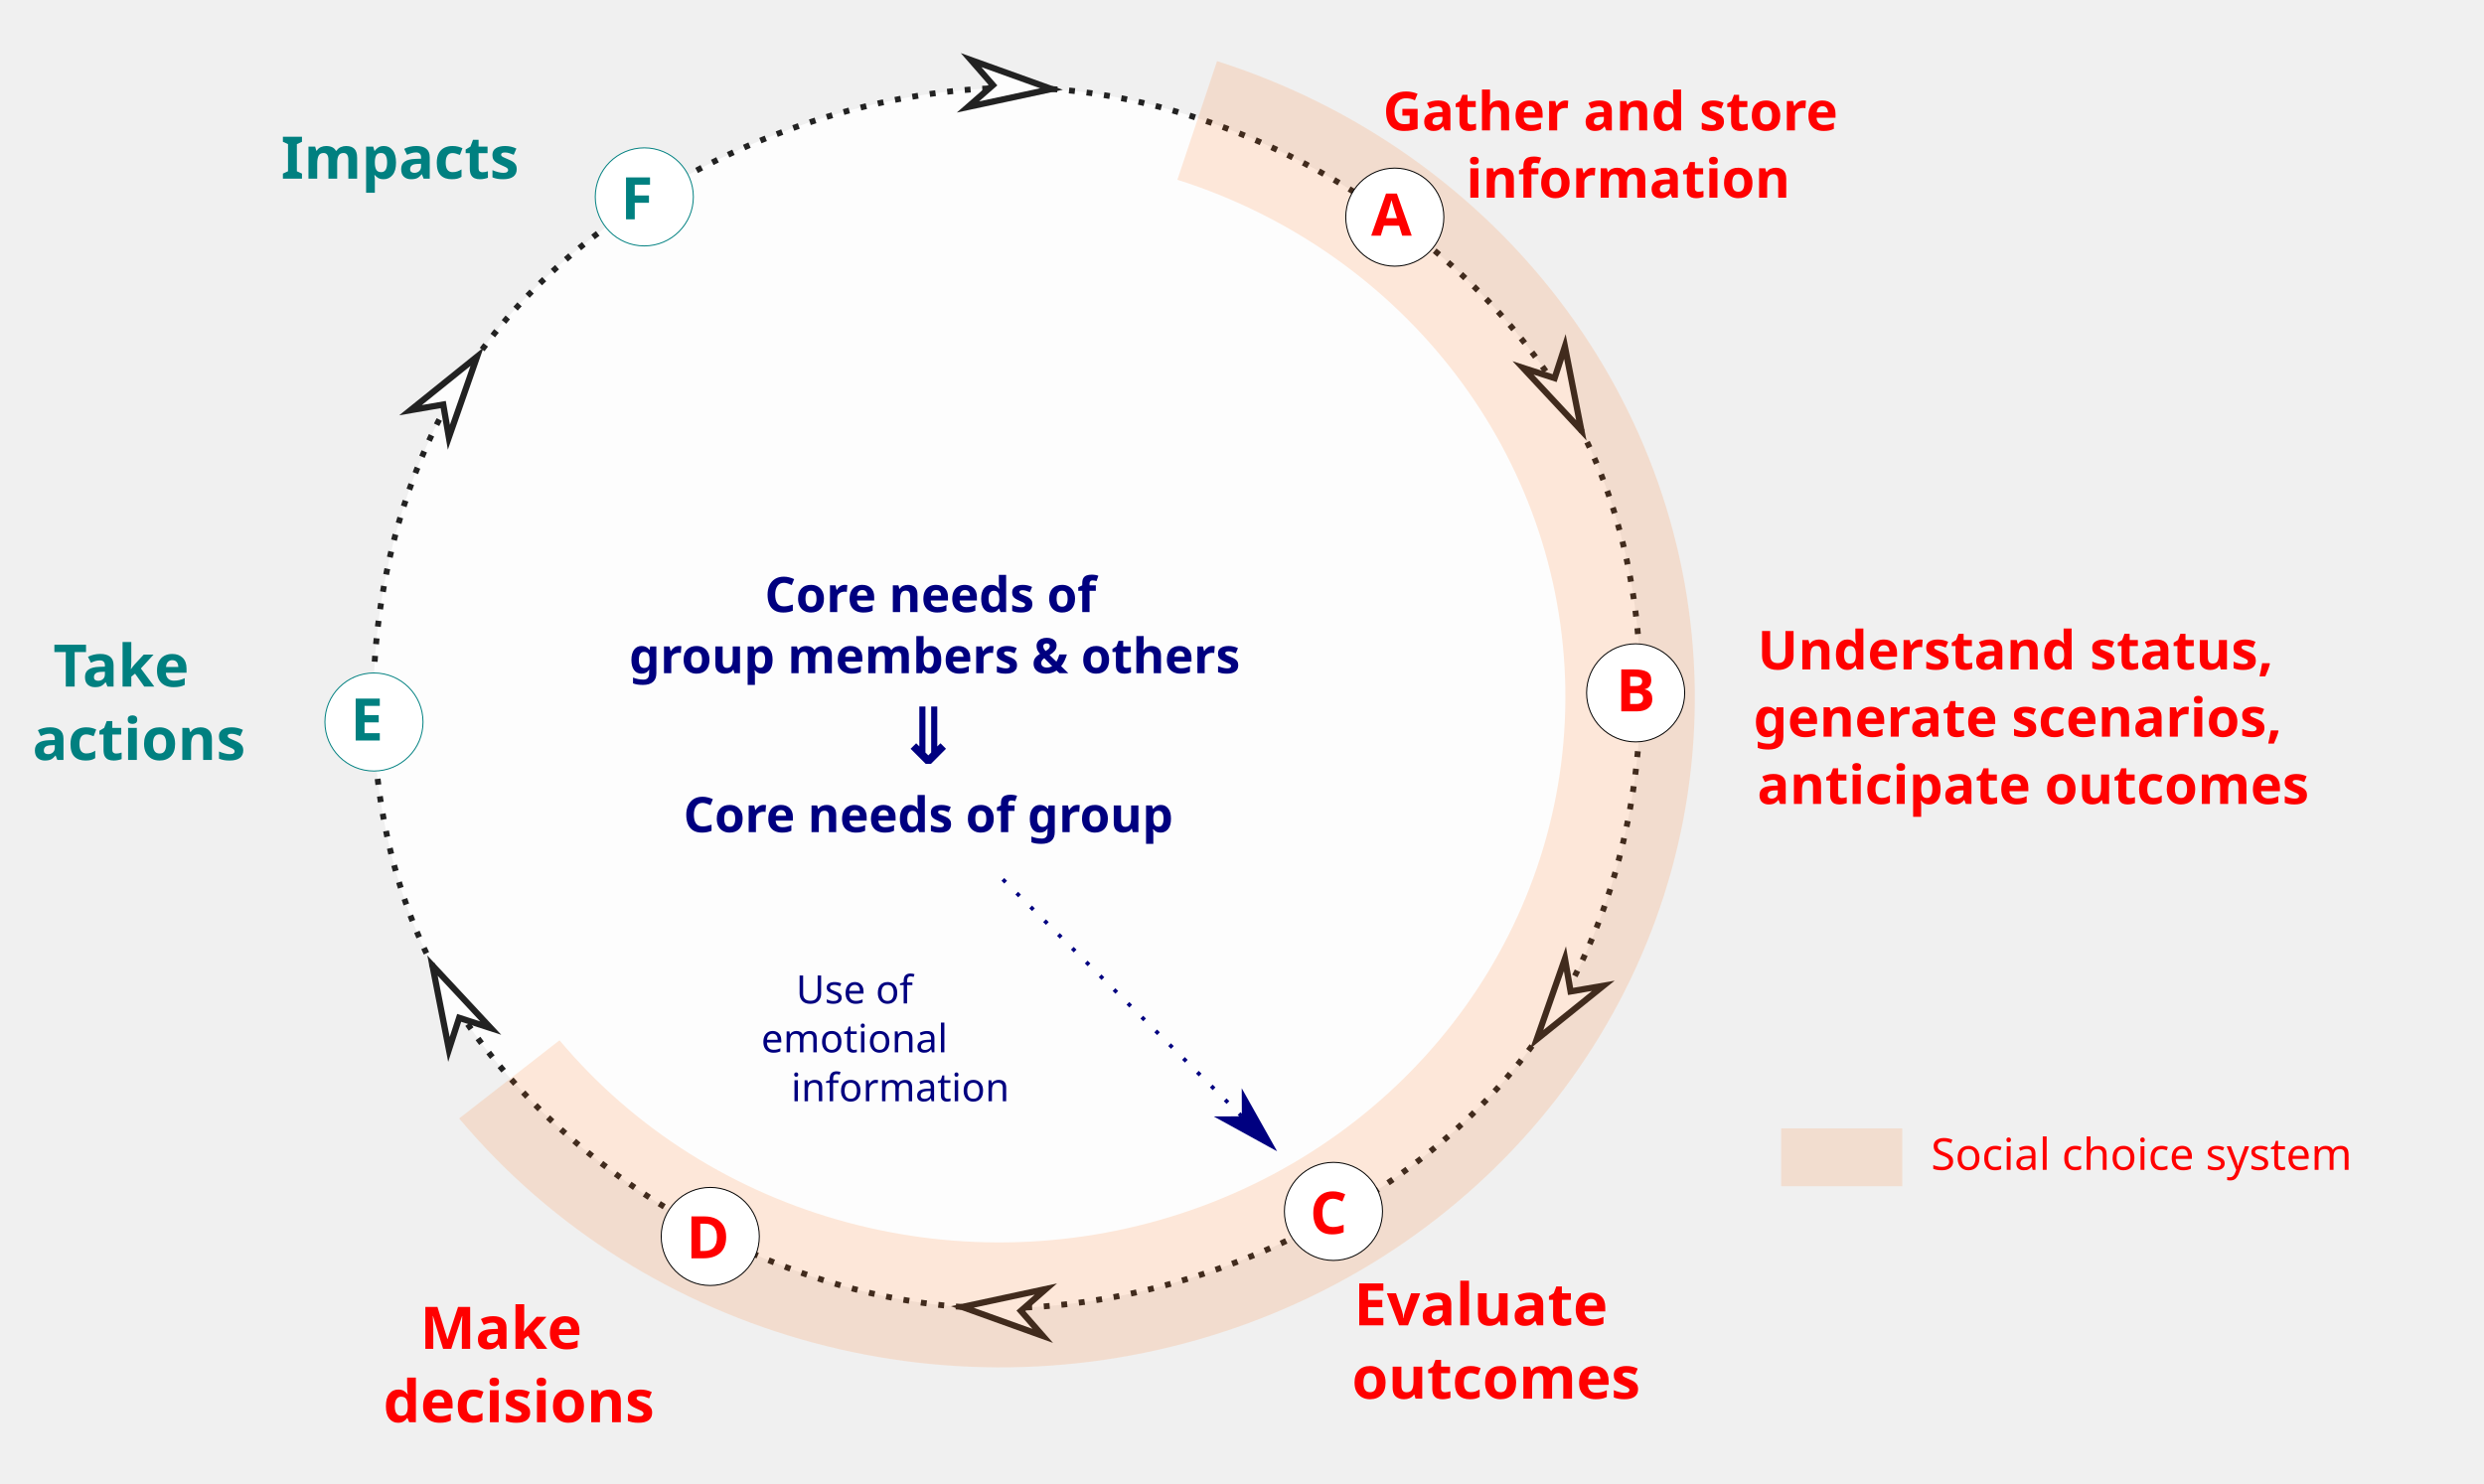
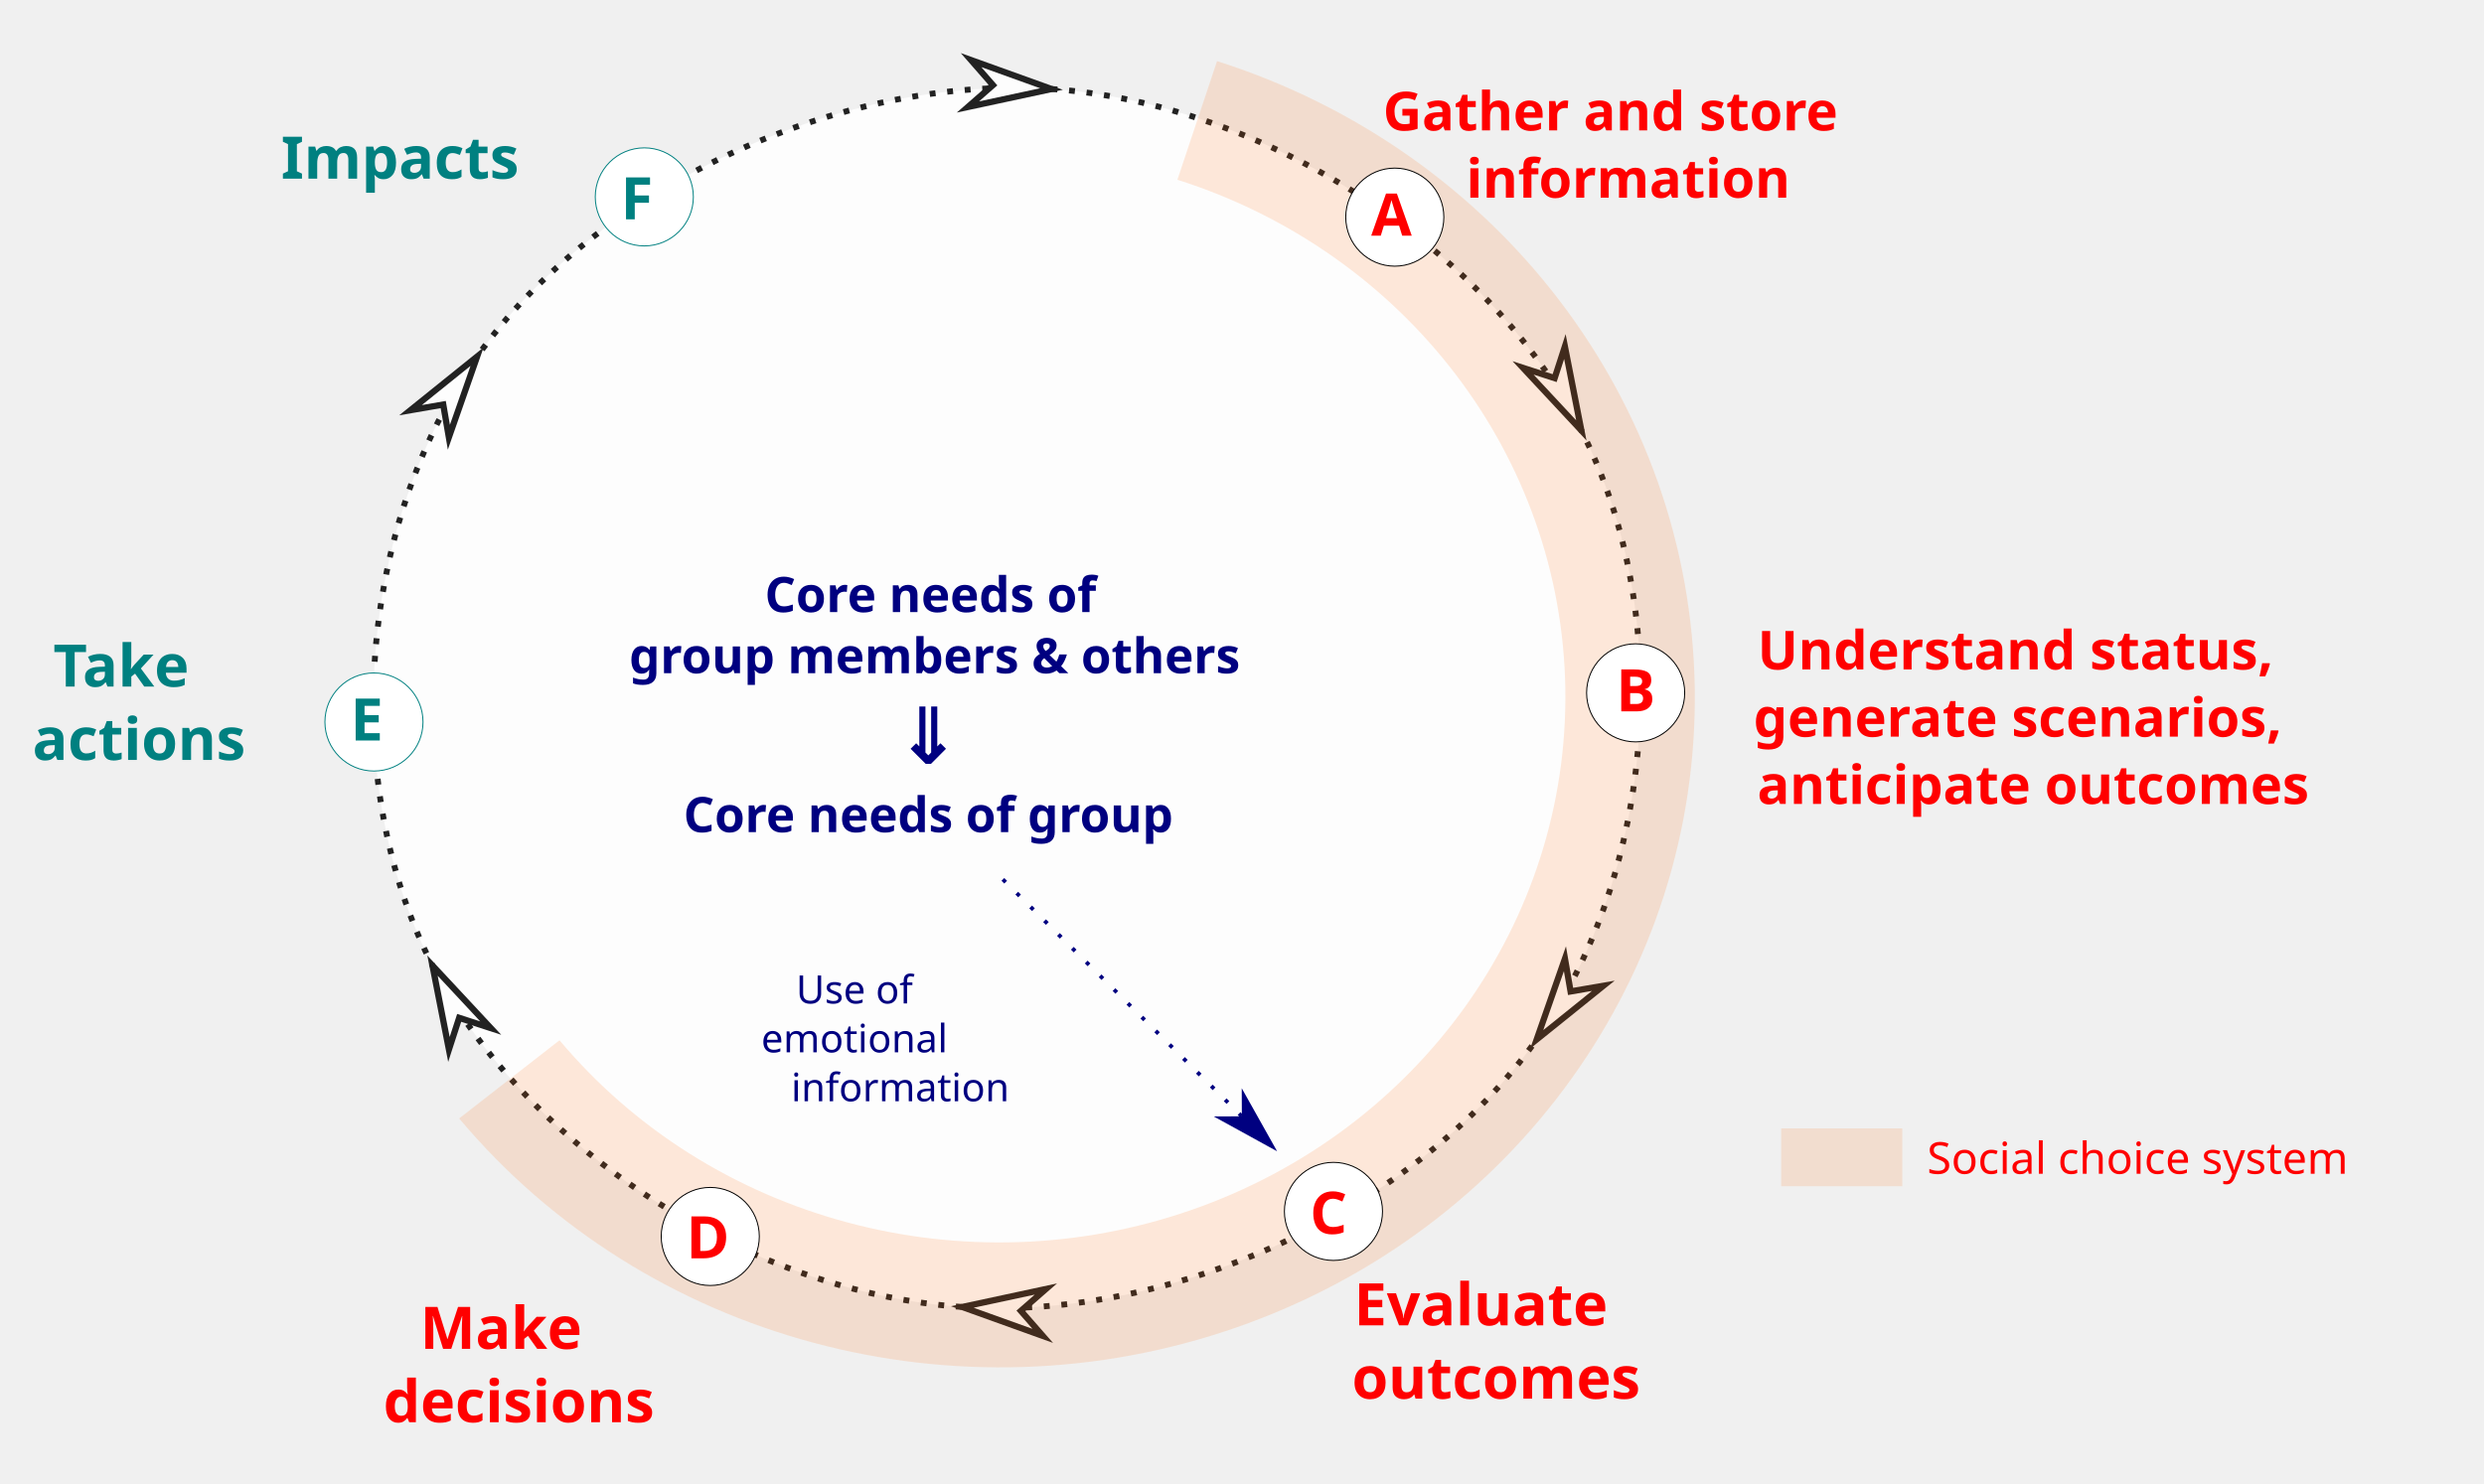
<svg xmlns="http://www.w3.org/2000/svg" width="358.262mm" height="214.015mm" viewBox="0 0 1269.433 758.32" id="svg2" version="1.1">
  <defs id="defs4">
    <marker style="overflow:visible" id="marker9008" refX="0" refY="0" orient="auto">
      <path transform="matrix(-0.8,0,0,-0.8,-10,0)" style="fill:#000080;fill-opacity:1;fill-rule:evenodd;stroke:#000080;stroke-width:1pt;stroke-opacity:1" d="M 0,0 5,-5 -12.5,0 5,5 0,0 Z" id="path9010" />
    </marker>
    <marker orient="auto" refY="0" refX="0" id="marker7400" style="overflow:visible">
      <path id="path7402" d="M 0,0 5,-5 -12.5,0 5,5 0,0 Z" style="fill:#ffffff;fill-opacity:1;fill-rule:evenodd;stroke:#000000;stroke-width:1pt;stroke-opacity:1" transform="matrix(-0.8,0,0,-0.8,-10,0)" />
    </marker>
    <filter style="color-interpolation-filters:sRGB" id="filter9900">
      <feFlood flood-opacity="0.498" flood-color="rgb(0,0,0)" result="flood" id="feFlood9902" />
      <feComposite in="flood" in2="SourceGraphic" operator="out" result="composite1" id="feComposite9904" />
      <feGaussianBlur in="composite1" stdDeviation="15" result="blur" id="feGaussianBlur9906" />
      <feOffset dx="-45" dy="-45" result="offset" id="feOffset9908" />
      <feComposite in="offset" in2="SourceGraphic" operator="atop" result="composite2" id="feComposite9910" />
    </filter>
  </defs>
  <g id="layer1" transform="translate(47.51989,77.1994)">
    <path style="color:#000000;clip-rule:nonzero;display:inline;overflow:visible;visibility:visible;opacity:0.859;isolation:auto;mix-blend-mode:normal;color-interpolation:sRGB;color-interpolation-filters:linearRGB;solid-color:#000000;solid-opacity:1;fill:#ffffff;fill-opacity:1;fill-rule:nonzero;stroke:#000000;stroke-width:3;stroke-miterlimit:4;stroke-dasharray:3, 6;stroke-dashoffset:0;stroke-opacity:1;marker-mid:url(#marker7400);color-rendering:auto;image-rendering:auto;shape-rendering:auto;text-rendering:auto;enable-background:accumulate" d="m 489.847,-31.697 c 108.603,7.26 223.041,81.018 270.762,174.515 47.722,93.496 38.088,225.07 -22.794,311.307 C 676.935,540.362 552.864,598.177 444.26,590.917 335.657,583.658 221.22,509.899 173.498,416.403 125.776,322.906 135.41,191.332 196.291,105.095 257.173,18.859 381.244,-38.957 489.847,-31.697 Z" id="path7385" />
    <path style="color:#000000;clip-rule:nonzero;display:inline;overflow:visible;visibility:visible;opacity:0.141;isolation:auto;mix-blend-mode:normal;color-interpolation:sRGB;color-interpolation-filters:linearRGB;solid-color:#000000;solid-opacity:1;fill:none;fill-opacity:1;fill-rule:nonzero;stroke:#ff6600;stroke-width:65.021;stroke-miterlimit:4;stroke-dasharray:none;stroke-dashoffset:0;stroke-opacity:1;color-rendering:auto;image-rendering:auto;shape-rendering:auto;text-rendering:auto;enable-background:accumulate" id="path7313" d="M 443.277,333.985 A 317.679,315.201 0 0 1 426.647,699.353 317.679,315.201 0 0 1 73.193,803.163 317.679,315.201 0 0 1 -141.2,505.648" transform="matrix(0.7898106,-0.6133508,0.6413556,0.7672438,0,0)" />
    <g id="g8948" transform="translate(-18.44206,6.397503)" style="fill:#000080">
      <text id="text4138" y="229.278" x="486.273" style="font-style:normal;font-weight:normal;font-size:35px;line-height:125%;font-family:sans-serif;text-align:center;letter-spacing:0px;word-spacing:0px;text-anchor:middle;fill:#000080;fill-opacity:1;stroke:none;stroke-width:1px;stroke-linecap:butt;stroke-linejoin:miter;stroke-opacity:1" xml:space="preserve">
        <tspan id="tspan5910" style="font-weight:bold;font-size:25px;fill:#000080" y="229.278" x="490.619">Core needs of </tspan>
        <tspan id="tspan8942" style="font-weight:bold;font-size:25px;fill:#000080" y="260.528" x="486.273"> group members &amp; others</tspan>
        <tspan style="font-weight:bold;font-size:40px;fill:#000080" y="306.729" x="486.273" id="tspan8975">⇓</tspan>
        <tspan id="tspan8946" style="font-weight:bold;font-size:25px;fill:#000080" y="341.778" x="486.273">Core needs of group</tspan>
        <tspan style="font-weight:bold;font-size:27.5px;fill:#000080" id="tspan4142" y="373.028" x="486.273" />
      </text>
    </g>
    <text id="text4243" y="158.362" x="448" style="font-style:normal;font-weight:normal;font-size:35px;line-height:125%;font-family:sans-serif;letter-spacing:0px;word-spacing:0px;fill:#000000;fill-opacity:1;stroke:none;stroke-width:1px;stroke-linecap:butt;stroke-linejoin:miter;stroke-opacity:1" xml:space="preserve">
      <tspan y="158.362" x="448" id="tspan4245" />
    </text>
    <flowRoot style="font-style:normal;font-weight:normal;font-size:25px;line-height:125%;font-family:sans-serif;letter-spacing:0px;word-spacing:0px;fill:#000000;fill-opacity:1;stroke:none;stroke-width:1px;stroke-linecap:butt;stroke-linejoin:miter;stroke-opacity:1" id="flowRoot4324" xml:space="preserve" transform="translate(-2,2)">
      <flowRegion id="flowRegion4326">
        <rect y="716.362" x="66" height="52" width="144" id="rect4328" />
      </flowRegion>
      <flowPara id="flowPara4330" />
    </flowRoot>
    <text id="text4247-9" y="564.683" x="876.506" style="font-style:normal;font-weight:normal;font-size:25px;line-height:125%;font-family:sans-serif;letter-spacing:0px;word-spacing:0px;fill:#808000;fill-opacity:1;stroke:none;stroke-width:1px;stroke-linecap:butt;stroke-linejoin:miter;stroke-opacity:1" xml:space="preserve">
      <tspan y="564.683" x="876.506" style="font-size:17.5px;fill:#808000" id="tspan4490" />
    </text>
    <text id="text4247-1" y="512.205" x="882.117" style="font-style:normal;font-weight:normal;font-size:25px;line-height:125%;font-family:sans-serif;letter-spacing:0px;word-spacing:0px;fill:#808000;fill-opacity:1;stroke:none;stroke-width:1px;stroke-linecap:butt;stroke-linejoin:miter;stroke-opacity:1" xml:space="preserve">
      <tspan y="512.205" x="882.117" id="tspan4249-5" style="font-weight:bold;font-size:17.5px;fill:#808000" />
    </text>
    <text id="text4247-9-6" y="244.895" x="440.49" style="font-style:normal;font-weight:normal;font-size:25px;line-height:125%;font-family:sans-serif;letter-spacing:0px;word-spacing:0px;fill:#808000;fill-opacity:1;stroke:none;stroke-width:1px;stroke-linecap:butt;stroke-linejoin:miter;stroke-opacity:1" xml:space="preserve">
      <tspan y="244.895" x="440.49" style="font-size:17.5px;fill:#808000" id="tspan4490-0" />
    </text>
    <text xml:space="preserve" style="font-style:normal;font-weight:normal;font-size:25px;line-height:125%;font-family:sans-serif;letter-spacing:0px;word-spacing:0px;fill:#808000;fill-opacity:1;stroke:none;stroke-width:1px;stroke-linecap:butt;stroke-linejoin:miter;stroke-opacity:1" x="847.64" y="490.389" id="text4597">
      <tspan x="847.64" y="490.389" style="font-size:17.5px;fill:#808000" id="tspan4605" />
    </text>
    <text xml:space="preserve" style="font-style:normal;font-weight:normal;font-size:35px;line-height:125%;font-family:sans-serif;text-align:center;letter-spacing:0px;word-spacing:0px;text-anchor:middle;fill:#ff0000;fill-opacity:1;stroke:none;stroke-width:0.3;stroke-linecap:butt;stroke-linejoin:miter;stroke-miterlimit:4;stroke-dasharray:none;stroke-opacity:1" x="739.802" y="600.29" id="text4138-1-6-2">
      <tspan x="745.017" y="600.29" style="font-weight:bold;font-size:30px;fill:#ff0000;stroke:none;stroke-width:0.3;stroke-miterlimit:4;stroke-dasharray:none" id="tspan3404">Evaluate </tspan>
      <tspan x="739.802" y="637.79" style="font-weight:bold;font-size:30px;fill:#ff0000;stroke:none;stroke-width:0.3;stroke-miterlimit:4;stroke-dasharray:none" id="tspan7163">outcomes</tspan>
    </text>
    <text xml:space="preserve" style="font-style:normal;font-weight:normal;font-size:35px;line-height:125%;font-family:sans-serif;text-align:center;letter-spacing:0px;word-spacing:0px;text-anchor:middle;fill:#008080;fill-opacity:1;stroke:none;stroke-width:0.3;stroke-linecap:butt;stroke-linejoin:miter;stroke-miterlimit:4;stroke-dasharray:none;stroke-opacity:1;" x="46.239" y="273.785" id="text4138-1-6-2-6">
      <tspan x="46.239" y="273.785" style="font-weight:bold;font-size:30px;fill:#008080;stroke:none;stroke-width:0.3;stroke-miterlimit:4;stroke-dasharray:none;" id="tspan24217">Take</tspan>
      <tspan x="46.239" y="311.285" style="font-weight:bold;font-size:30px;fill:#008080;stroke:none;stroke-width:0.3;stroke-miterlimit:4;stroke-dasharray:none;" id="tspan8888">actions</tspan>
    </text>
    <text xml:space="preserve" style="font-style:normal;font-weight:normal;font-size:35px;line-height:125%;font-family:sans-serif;text-align:center;letter-spacing:0px;word-spacing:0px;text-anchor:middle;fill:#008080;fill-opacity:1;stroke:none;stroke-width:0.3;stroke-linecap:butt;stroke-linejoin:miter;stroke-miterlimit:4;stroke-dasharray:none;stroke-opacity:1" x="179.645" y="14.126" id="text4138-1-6-2-6-9">
      <tspan x="179.645" y="14.126" style="font-weight:bold;font-size:30px;fill:#008080;stroke:none;stroke-width:0.3;stroke-miterlimit:4;stroke-dasharray:none" id="tspan8926">Impacts</tspan>
    </text>
    <text xml:space="preserve" style="font-style:normal;font-weight:normal;font-size:35px;line-height:125%;font-family:sans-serif;text-align:center;letter-spacing:0px;word-spacing:0px;text-anchor:middle;fill:#ff0000;fill-opacity:1;stroke:none;stroke-width:0.3;stroke-linecap:butt;stroke-linejoin:miter;stroke-miterlimit:4;stroke-dasharray:none;stroke-opacity:1" x="1014.249" y="264.998" id="text4138-1-6-2-6-8">
      <tspan x="1014.249" y="264.998" style="font-weight:bold;font-size:27.5px;text-align:center;text-anchor:middle;fill:#ff0000;stroke:none;stroke-width:0.3;stroke-miterlimit:4;stroke-dasharray:none" id="tspan21022">Understand status,</tspan>
      <tspan x="1019.029" y="299.373" style="font-weight:bold;font-size:27.5px;text-align:center;text-anchor:middle;fill:#ff0000;stroke:none;stroke-width:0.3;stroke-miterlimit:4;stroke-dasharray:none" id="tspan24793">generate scenarios, </tspan>
      <tspan x="1014.249" y="333.748" style="font-weight:bold;font-size:27.5px;text-align:center;text-anchor:middle;fill:#ff0000;stroke:none;stroke-width:0.3;stroke-miterlimit:4;stroke-dasharray:none" id="tspan4304">anticipate outcomes</tspan>
    </text>
    <text xml:space="preserve" style="font-style:normal;font-weight:normal;font-size:90px;line-height:125%;font-family:sans-serif;text-align:center;letter-spacing:0px;word-spacing:0px;text-anchor:middle;fill:#000080;fill-opacity:1" x="471.05" y="435.749" id="text4312">
      <tspan id="tspan4314" x="471.05" y="435.749" style="font-size:20px;text-align:center;text-anchor:middle;fill:#000080">Use of</tspan>
      <tspan x="471.05" y="460.749" style="font-size:20px;text-align:center;text-anchor:middle;fill:#000080" id="tspan3412">emotional</tspan>
      <tspan x="471.05" y="485.749" id="tspan4316" style="font-size:20px;text-align:center;text-anchor:middle;fill:#000080">information</tspan>
    </text>
    <text xml:space="preserve" style="font-style:normal;font-weight:normal;font-size:35px;line-height:125%;font-family:sans-serif;text-align:center;letter-spacing:0px;word-spacing:0px;text-anchor:middle;fill:#ff0000;fill-opacity:1;stroke:none;stroke-width:0.3;stroke-linecap:butt;stroke-linejoin:miter;stroke-miterlimit:4;stroke-dasharray:none;stroke-opacity:1;" x="240.376" y="612.317" id="text4138-1-6-2-67">
      <tspan x="240.376" y="612.317" style="font-weight:bold;font-size:30px;fill:#ff0000;stroke:none;stroke-width:0.3;stroke-miterlimit:4;stroke-dasharray:none;" id="tspan7163-5">Make</tspan>
      <tspan x="240.376" y="649.817" style="font-weight:bold;font-size:30px;fill:#ff0000;stroke:none;stroke-width:0.3;stroke-miterlimit:4;stroke-dasharray:none;" id="tspan8886">decisions</tspan>
    </text>
    <path style="fill:none;fill-rule:evenodd;stroke:#000080;stroke-width:2;stroke-linecap:butt;stroke-linejoin:miter;stroke-miterlimit:4;stroke-dasharray:2,8;stroke-dashoffset:0;stroke-opacity:1;marker-end:url(#marker9008)" d="M 464.986,372.341 602.397,508.609" id="path7339-7" />
    <rect style="color:#000000;clip-rule:nonzero;display:inline;overflow:visible;visibility:visible;opacity:0.361;isolation:auto;mix-blend-mode:normal;color-interpolation:sRGB;color-interpolation-filters:linearRGB;solid-color:#000000;solid-opacity:1;fill:none;fill-opacity:1;fill-rule:nonzero;stroke:#ffffff;stroke-width:0.001;stroke-miterlimit:4;stroke-dasharray:0.001, 0.001;stroke-dashoffset:0;stroke-opacity:1;color-rendering:auto;image-rendering:auto;shape-rendering:auto;text-rendering:auto;enable-background:accumulate" id="rect9304" width="1269.103" height="757.99" x="-47.355" y="-77.035" />
    <text xml:space="preserve" style="font-style:normal;font-weight:normal;font-size:35px;line-height:125%;font-family:sans-serif;text-align:center;letter-spacing:0px;word-spacing:0px;text-anchor:middle;fill:#ff0000;fill-opacity:1;stroke:none;stroke-width:0.3;stroke-linecap:butt;stroke-linejoin:miter;stroke-miterlimit:4;stroke-dasharray:none;stroke-opacity:1" x="807.317" y="-10.533" id="text4138-1-6-2-17">
      <tspan x="807.317" y="-10.533" style="font-weight:bold;font-size:27.5px;fill:#ff0000;stroke:none;stroke-width:0.3;stroke-miterlimit:4;stroke-dasharray:none" id="tspan3404-8">Gather and store</tspan>
      <tspan x="807.317" y="23.842" style="font-weight:bold;font-size:27.5px;fill:#ff0000;stroke:none;stroke-width:0.3;stroke-miterlimit:4;stroke-dasharray:none" id="tspan7163-9">information</tspan>
    </text>
    <circle style="color:#000000;clip-rule:nonzero;display:inline;overflow:visible;visibility:visible;opacity:1;isolation:auto;mix-blend-mode:normal;color-interpolation:sRGB;color-interpolation-filters:linearRGB;solid-color:#000000;solid-opacity:1;fill:#ffffff;fill-opacity:1;fill-rule:nonzero;stroke:#000000;stroke-width:0.5;stroke-linecap:butt;stroke-linejoin:miter;stroke-miterlimit:4;stroke-dasharray:none;stroke-dashoffset:0;stroke-opacity:1;color-rendering:auto;image-rendering:auto;shape-rendering:auto;text-rendering:auto;enable-background:accumulate" id="path11083" cx="665.286" cy="33.799" r="25.065" />
    <text xml:space="preserve" style="font-style:normal;font-weight:normal;font-size:30px;line-height:125%;font-family:sans-serif;letter-spacing:0px;word-spacing:0px;fill:#000000;fill-opacity:1;stroke:none;stroke-width:1px;stroke-linecap:butt;stroke-linejoin:miter;stroke-opacity:1" x="653.237" y="43.263" id="text11085">
      <tspan id="tspan11087" x="653.237" y="43.263" style="font-style:normal;font-variant:normal;font-weight:bold;font-stretch:normal;font-family:sans-serif;-inkscape-font-specification:'sans-serif Bold';letter-spacing:0px;fill:#ff0000">A</tspan>
    </text>
    <ellipse style="color:#000000;clip-rule:nonzero;display:inline;overflow:visible;visibility:visible;opacity:1;isolation:auto;mix-blend-mode:normal;color-interpolation:sRGB;color-interpolation-filters:linearRGB;solid-color:#000000;solid-opacity:1;fill:#ffffff;fill-opacity:1;fill-rule:nonzero;stroke:#000000;stroke-width:0.5;stroke-linecap:butt;stroke-linejoin:miter;stroke-miterlimit:4;stroke-dasharray:none;stroke-dashoffset:0;stroke-opacity:1;color-rendering:auto;image-rendering:auto;shape-rendering:auto;text-rendering:auto;enable-background:accumulate" id="path11083-1" cx="788.37" cy="276.979" rx="25.065" ry="25.065" />
    <text xml:space="preserve" style="font-style:normal;font-weight:normal;font-size:30px;line-height:125%;font-family:sans-serif;letter-spacing:0px;word-spacing:0px;fill:#000000;fill-opacity:1;stroke:none;stroke-width:1px;stroke-linecap:butt;stroke-linejoin:miter;stroke-opacity:1" x="778.321" y="286.443" id="text11085-5">
      <tspan id="tspan11087-4" x="778.321" y="286.443" style="font-style:normal;font-variant:normal;font-weight:bold;font-stretch:normal;font-family:sans-serif;-inkscape-font-specification:'sans-serif Bold';letter-spacing:0px;fill:#ff0000">B</tspan>
    </text>
    <ellipse style="color:#000000;clip-rule:nonzero;display:inline;overflow:visible;visibility:visible;opacity:1;isolation:auto;mix-blend-mode:normal;color-interpolation:sRGB;color-interpolation-filters:linearRGB;solid-color:#000000;solid-opacity:1;fill:#ffffff;fill-opacity:1;fill-rule:nonzero;stroke:#000000;stroke-width:0.5;stroke-linecap:butt;stroke-linejoin:miter;stroke-miterlimit:4;stroke-dasharray:none;stroke-dashoffset:0;stroke-opacity:1;color-rendering:auto;image-rendering:auto;shape-rendering:auto;text-rendering:auto;enable-background:accumulate" id="path11083-9" cx="633.934" cy="542.058" rx="25.065" ry="25.065" />
    <text xml:space="preserve" style="font-style:normal;font-weight:normal;font-size:30px;line-height:125%;font-family:sans-serif;letter-spacing:0px;word-spacing:0px;fill:#000000;fill-opacity:1;stroke:none;stroke-width:1px;stroke-linecap:butt;stroke-linejoin:miter;stroke-opacity:1" x="621.885" y="553.522" id="text11085-2">
      <tspan id="tspan11087-5" x="621.885" y="553.522" style="font-style:normal;font-variant:normal;font-weight:bold;font-stretch:normal;font-family:sans-serif;-inkscape-font-specification:'sans-serif Bold';letter-spacing:0px;fill:#ff0000">C</tspan>
    </text>
    <ellipse style="color:#000000;clip-rule:nonzero;display:inline;overflow:visible;visibility:visible;opacity:1;isolation:auto;mix-blend-mode:normal;color-interpolation:sRGB;color-interpolation-filters:linearRGB;solid-color:#000000;solid-opacity:1;fill:#ffffff;fill-opacity:1;fill-rule:nonzero;stroke:#000000;stroke-width:0.5;stroke-linecap:butt;stroke-linejoin:miter;stroke-miterlimit:4;stroke-dasharray:none;stroke-dashoffset:0;stroke-opacity:1;color-rendering:auto;image-rendering:auto;shape-rendering:auto;text-rendering:auto;enable-background:accumulate" id="path11083-7" cx="315.454" cy="554.869" rx="25.065" ry="25.065" />
    <text xml:space="preserve" style="font-style:normal;font-weight:normal;font-size:30px;line-height:125%;font-family:sans-serif;letter-spacing:0px;word-spacing:0px;fill:#000000;fill-opacity:1;stroke:none;stroke-width:1px;stroke-linecap:butt;stroke-linejoin:miter;stroke-opacity:1" x="303.12" y="566.048" id="text11085-4">
      <tspan id="tspan11087-9" x="303.12" y="566.048" style="font-style:normal;font-variant:normal;font-weight:bold;font-stretch:normal;font-family:sans-serif;-inkscape-font-specification:'sans-serif Bold';letter-spacing:0px;fill:#ff0000">D</tspan>
    </text>
    <ellipse style="color:#000000;clip-rule:nonzero;display:inline;overflow:visible;visibility:visible;opacity:1;isolation:auto;mix-blend-mode:normal;color-interpolation:sRGB;color-interpolation-filters:linearRGB;solid-color:#000000;solid-opacity:1;fill:#ffffff;fill-opacity:1;fill-rule:nonzero;stroke:#008080;stroke-width:0.5;stroke-linecap:butt;stroke-linejoin:miter;stroke-miterlimit:4;stroke-dasharray:none;stroke-dashoffset:0;stroke-opacity:1;color-rendering:auto;image-rendering:auto;shape-rendering:auto;text-rendering:auto;enable-background:accumulate" id="path11083-94" cx="143.593" cy="291.88" rx="25.065" ry="25.065" />
    <text xml:space="preserve" style="font-style:normal;font-weight:normal;font-size:30px;line-height:125%;font-family:sans-serif;letter-spacing:0px;word-spacing:0px;fill:#008080;fill-opacity:1;stroke:none;stroke-width:1px;stroke-linecap:butt;stroke-linejoin:miter;stroke-opacity:1;" x="131.544" y="301.344" id="text11085-59">
      <tspan id="tspan11087-3" x="131.544" y="301.344" style="font-style:normal;font-variant:normal;font-weight:bold;font-stretch:normal;font-family:sans-serif;-inkscape-font-specification:'sans-serif Bold';letter-spacing:0px;fill:#008080;stroke:none">E</tspan>
    </text>
    <ellipse style="color:#000000;clip-rule:nonzero;display:inline;overflow:visible;visibility:visible;opacity:1;isolation:auto;mix-blend-mode:normal;color-interpolation:sRGB;color-interpolation-filters:linearRGB;solid-color:#000000;solid-opacity:1;fill:#ffffff;fill-opacity:1;fill-rule:nonzero;stroke:#008080;stroke-width:0.5;stroke-linecap:butt;stroke-linejoin:miter;stroke-miterlimit:4;stroke-dasharray:none;stroke-dashoffset:0;stroke-opacity:1;color-rendering:auto;image-rendering:auto;shape-rendering:auto;text-rendering:auto;enable-background:accumulate" id="path11083-94-8" cx="281.748" cy="23.45" rx="25.065" ry="25.065" />
    <text xml:space="preserve" style="font-style:normal;font-weight:normal;font-size:30px;line-height:125%;font-family:sans-serif;letter-spacing:0px;word-spacing:0px;fill:#008080;fill-opacity:1;stroke:none;stroke-width:1px;stroke-linecap:butt;stroke-linejoin:miter;stroke-opacity:1;" x="269.699" y="34.914" id="text11085-59-1">
      <tspan id="tspan11087-3-9" x="269.699" y="34.914" style="font-style:normal;font-variant:normal;font-weight:bold;font-stretch:normal;font-family:sans-serif;-inkscape-font-specification:'sans-serif Bold';letter-spacing:0px;fill:#008080;stroke:none;">F</tspan>
    </text>
    <rect style="opacity:0.14;fill:#ff6600;fill-opacity:1;stroke:none;stroke-width:0.1;stroke-miterlimit:4;stroke-dasharray:none;stroke-opacity:1" id="rect3414" width="61.903" height="29.545" x="862.734" y="499.632" />
-     <text xml:space="preserve" style="font-style:normal;font-weight:normal;font-size:35px;line-height:125%;font-family:sans-serif;text-align:start;letter-spacing:0px;word-spacing:0px;text-anchor:start;fill:#ff0000;fill-opacity:1;stroke:none;stroke-width:0.3;stroke-linecap:butt;stroke-linejoin:miter;stroke-miterlimit:4;stroke-dasharray:none;stroke-opacity:1" x="939.325" y="520.83" id="text4138-1-6-2-6-8-3">
-       <tspan x="939.325" y="520.83" style="font-style:normal;font-variant:normal;font-weight:normal;font-stretch:normal;font-size:22.5px;font-family:sans-serif;-inkscape-font-specification:sans-serif;text-align:start;text-anchor:start;fill:#ff0000;stroke:none;stroke-width:0.3;stroke-miterlimit:4;stroke-dasharray:none" id="tspan4295">Social choice system</tspan>
+     <text xml:space="preserve" style="font-style:normal;font-weight:normal;font-size:35px;line-height:125%;font-family:sans-serif;text-align:start;letter-spacing:0px;word-spacing:0px;text-anchor:start;fill:#ff0000;fill-opacity:1;stroke:none;stroke-width:0.3;stroke-linecap:butt;stroke-linejoin:miter;stroke-miterlimit:4;stroke-dasharray:none;stroke-opacity:1" x="937.325" y="522.83" id="text4138-1-6-2-6-8-3">
+       <tspan x="937.325" y="522.83" style="font-style:normal;font-variant:normal;font-weight:normal;font-stretch:normal;font-size:22.5px;font-family:sans-serif;-inkscape-font-specification:sans-serif;text-align:start;text-anchor:start;fill:#ff0000;stroke:none;stroke-width:0.3;stroke-miterlimit:4;stroke-dasharray:none" id="tspan4295">Social choice system</tspan>
    </text>
  </g>
</svg>
